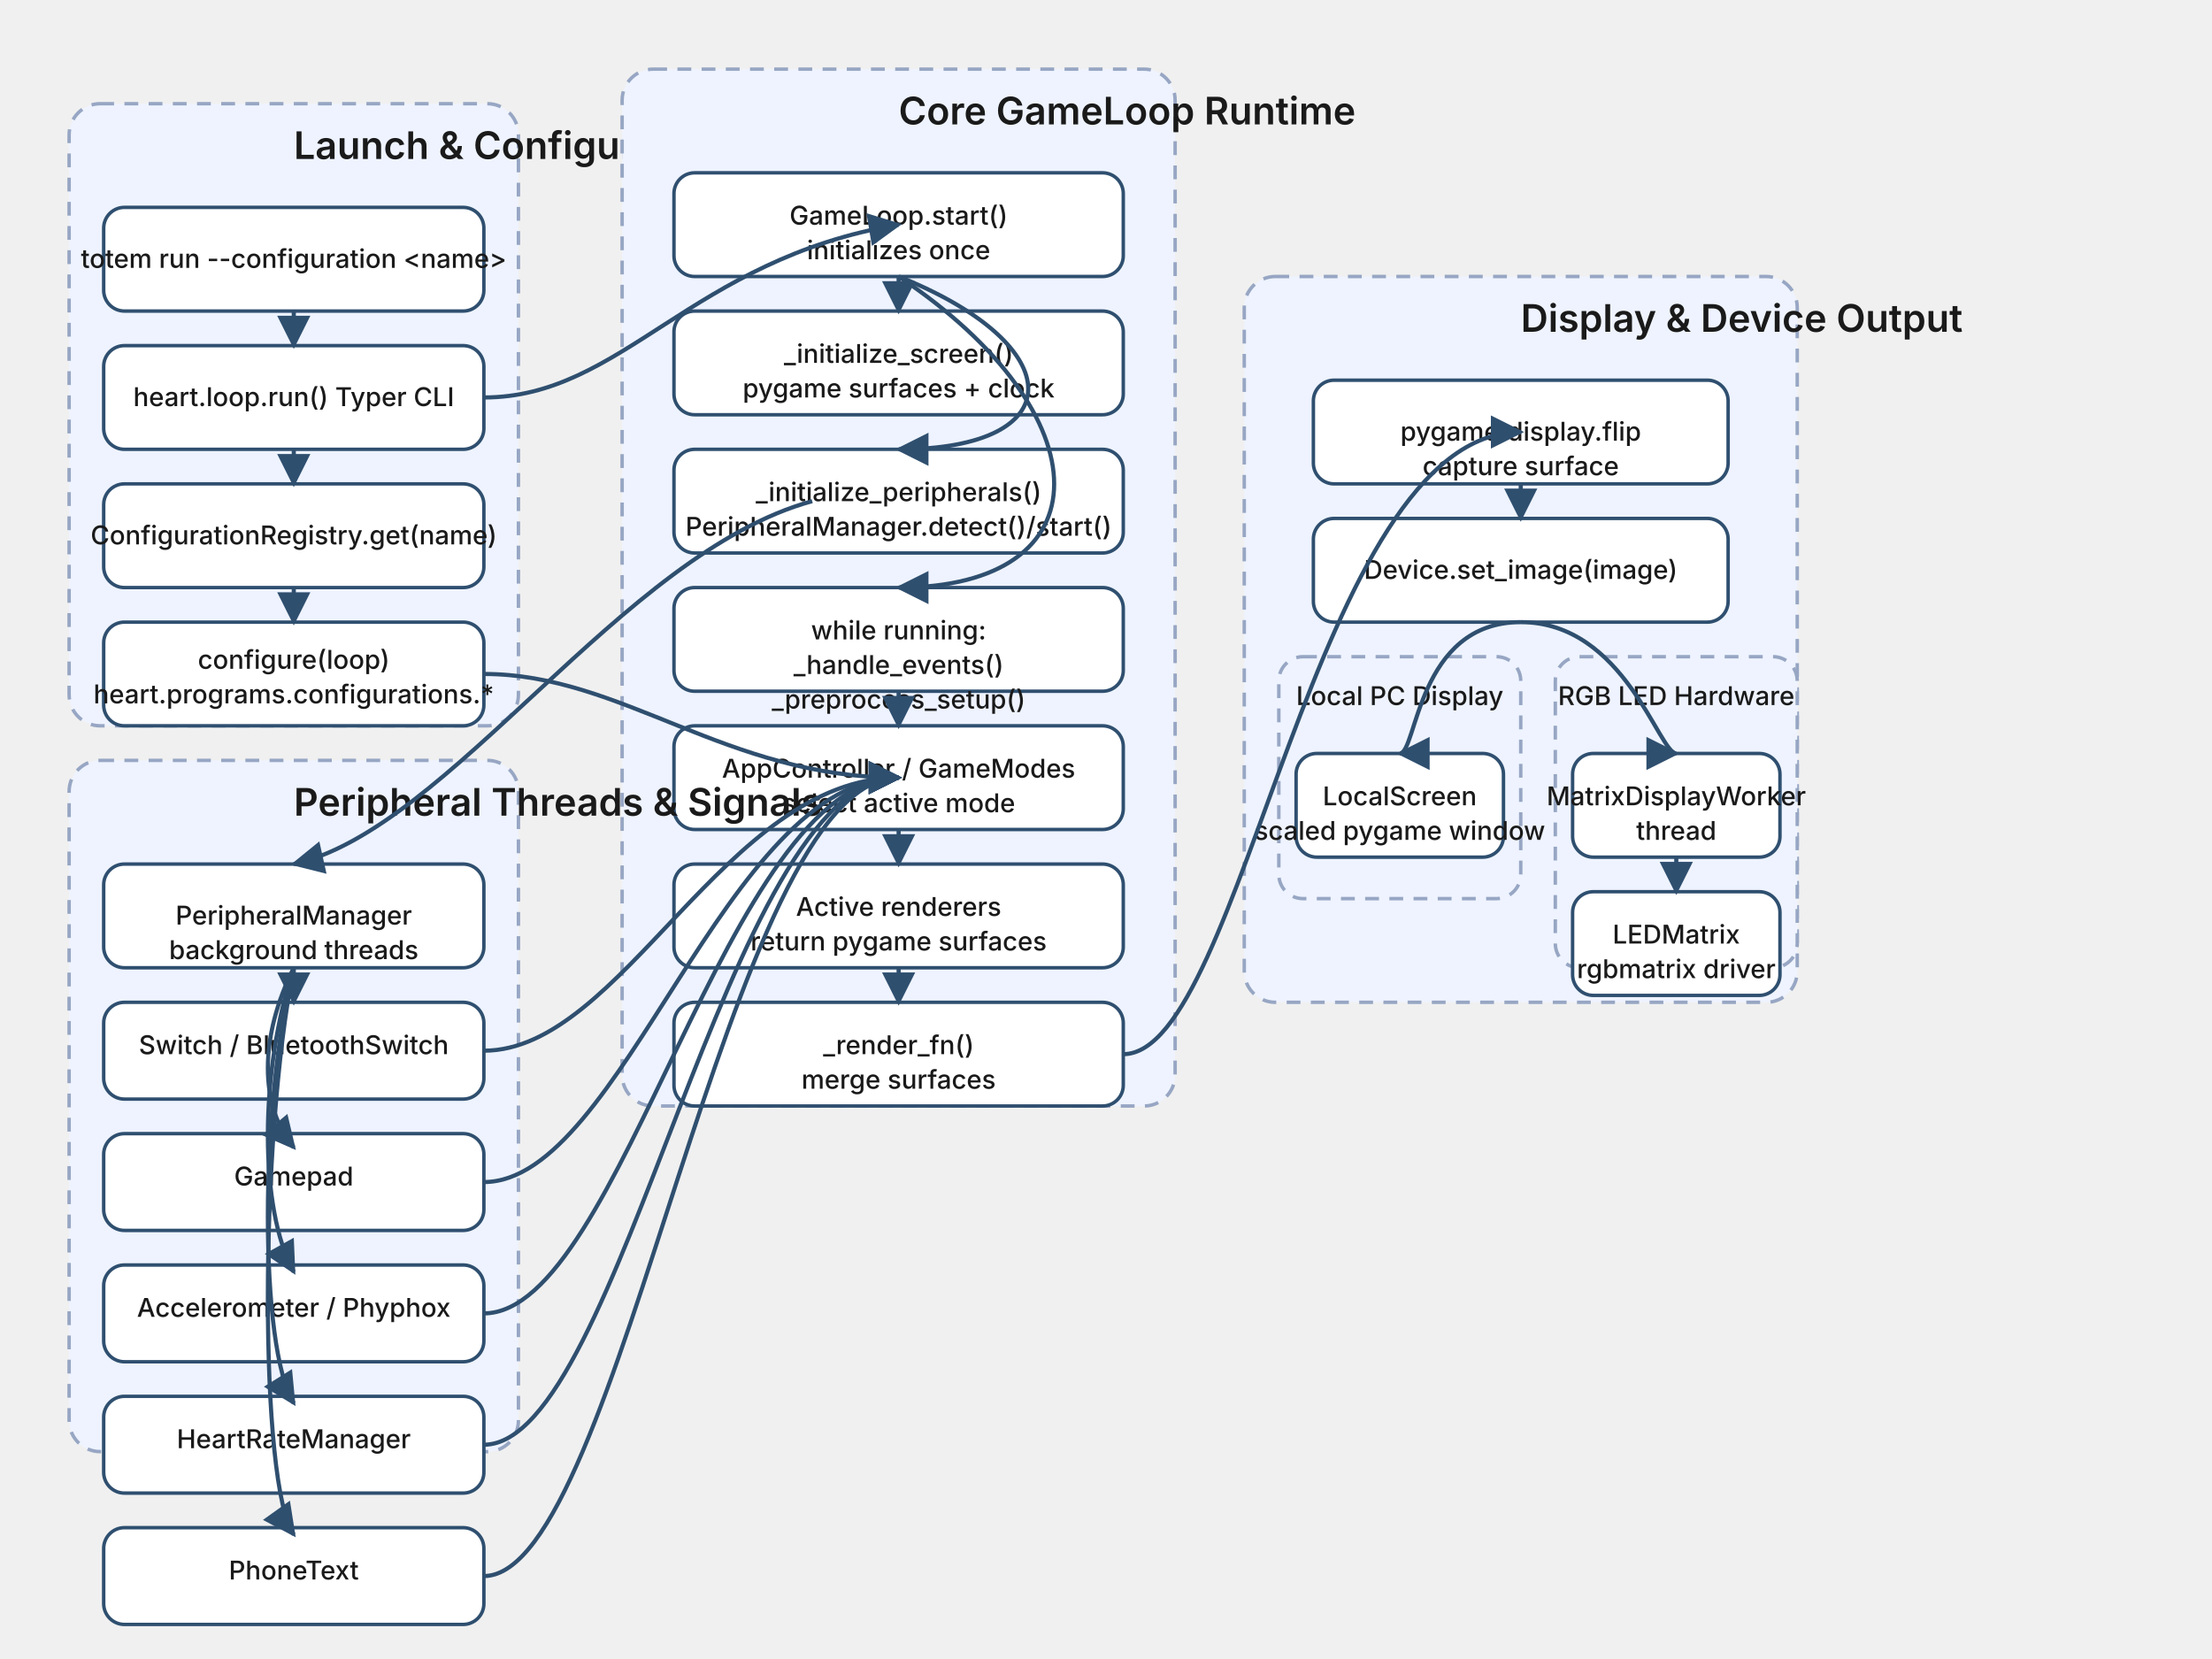
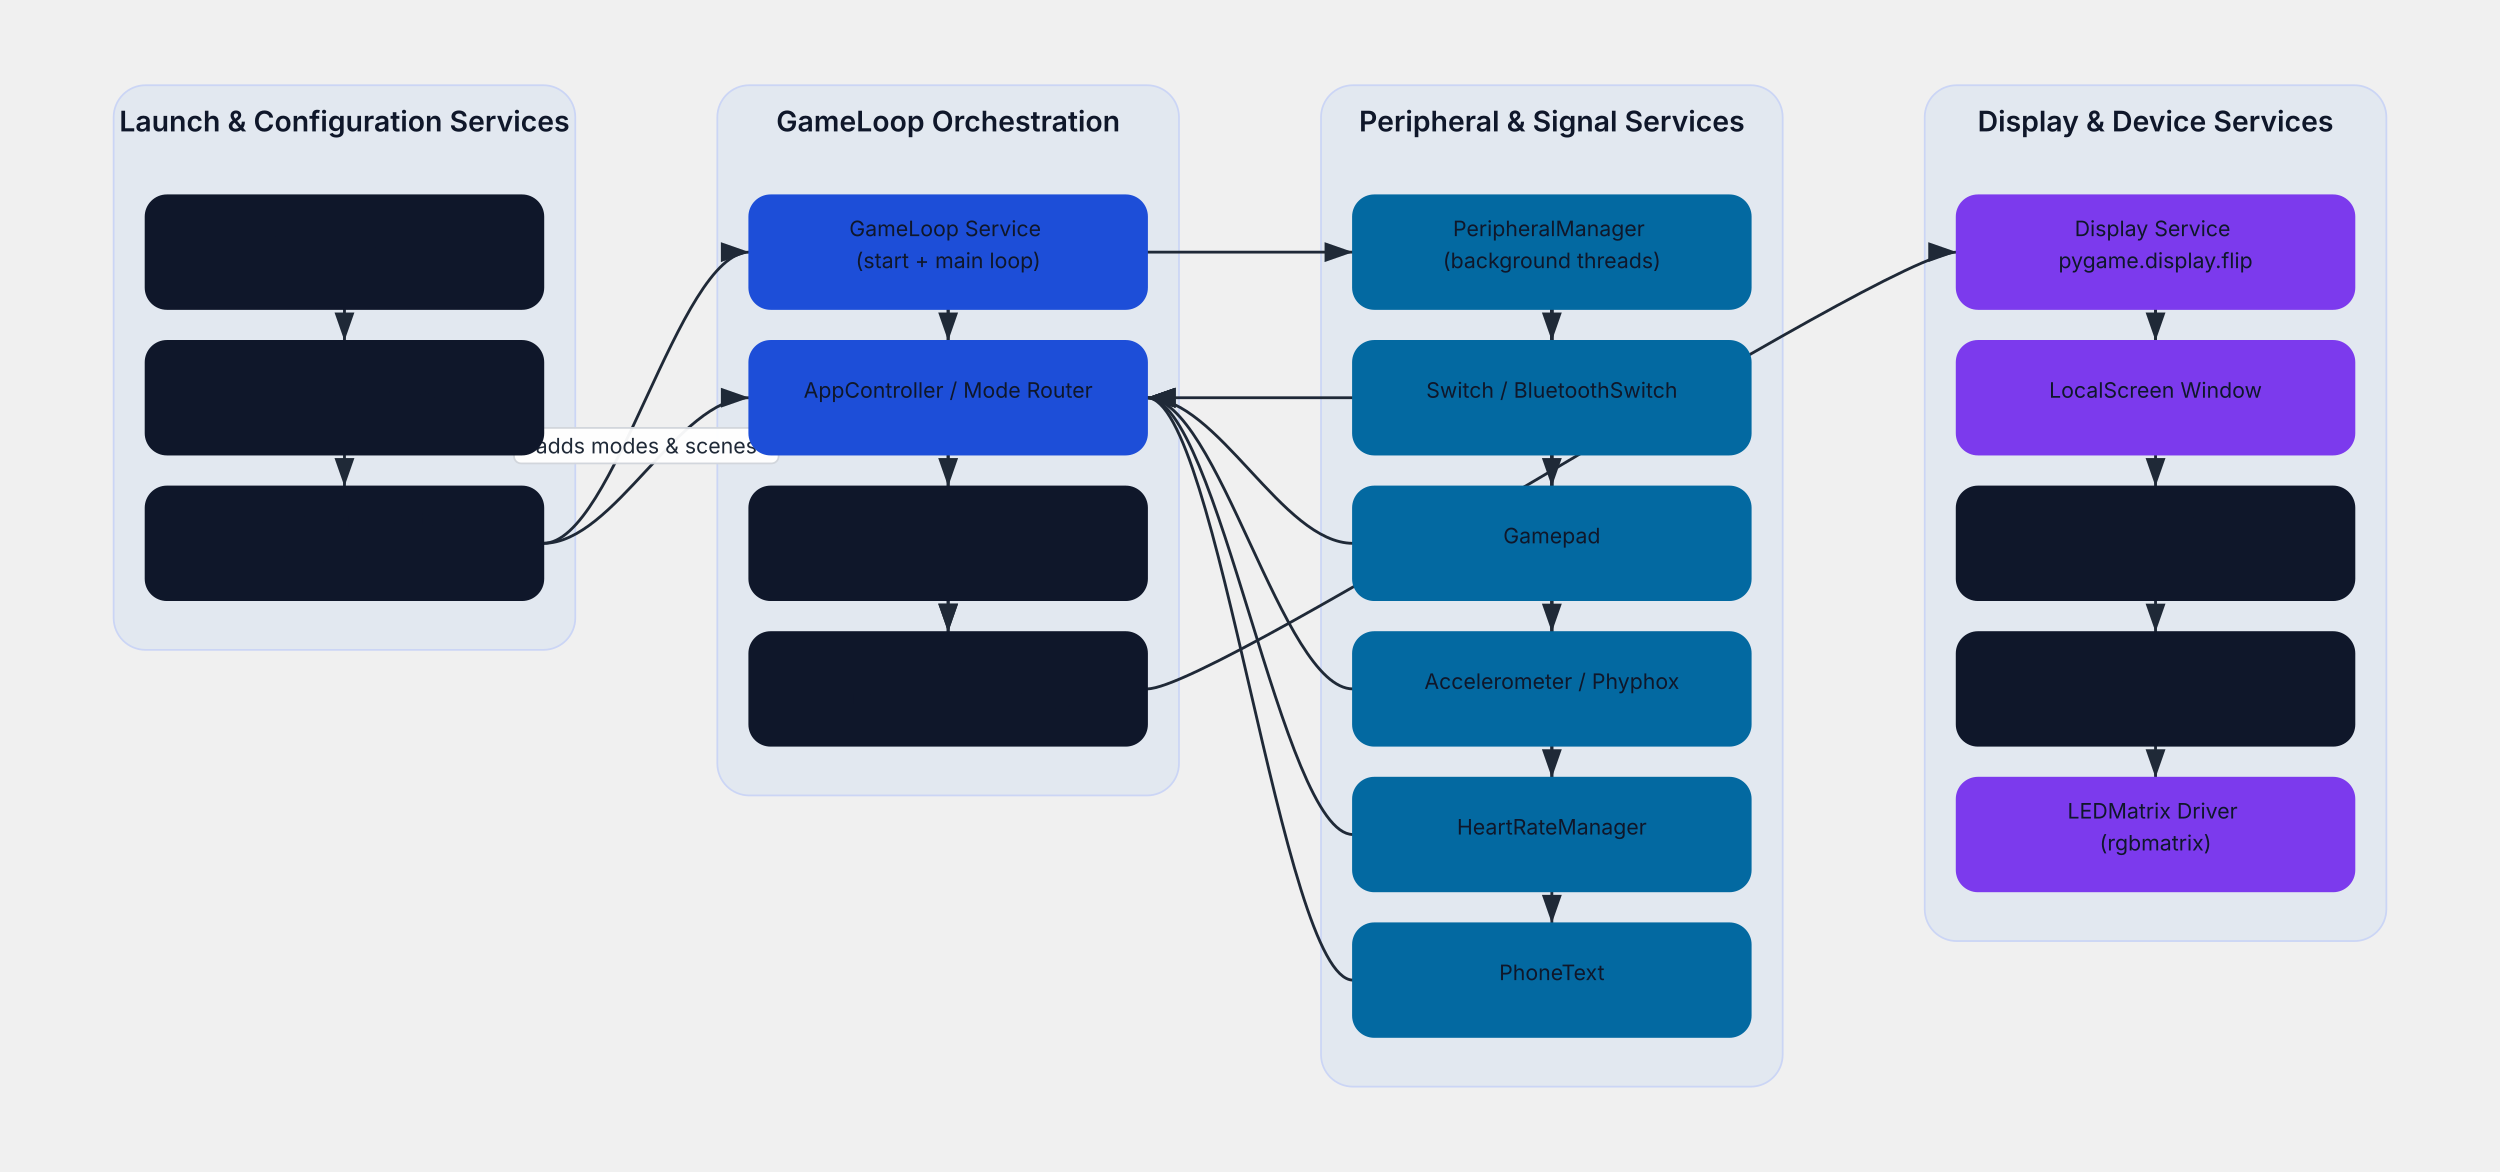
- <svg xmlns="http://www.w3.org/2000/svg" viewBox="0 0 1280 960">
+ <svg xmlns="http://www.w3.org/2000/svg" width="1408" height="660" viewBox="0 0 1408 660">
  <defs>
-     <style>
-       text { font-family: "Inter", "Helvetica", "Arial", sans-serif; fill: #1a1a1a; }
-       .title { font-weight: 600; font-size: 22px; }
-       .node { fill: #ffffff; stroke: #2f4f6f; stroke-width: 2; rx: 12; ry: 12; }
-       .subgraph { fill: #eef3ff; stroke: #97a6c3; stroke-dasharray: 8 6; stroke-width: 2; }
-       .subgraph-fill { fill: #eef3ff; opacity: 0.7; }
-       .connector { stroke: #2f4f6f; stroke-width: 2.4; fill: none; }
-       .connector.arrow { marker-end: url(#arrow); }
-       .label { font-size: 15px; font-weight: 500; }
-       .node-text { font-size: 15px; font-weight: 500; }
-     </style>
-     <marker id="arrow" viewBox="0 0 10 10" refX="9" refY="5" markerWidth="8" markerHeight="8" orient="auto-start-reverse">
-       <path d="M 0 0 L 10 5 L 0 10 z" fill="#2f4f6f" />
+     <style>text { font-family: 'Inter', 'Helvetica Neue', Arial, sans-serif; fill: #0f172a; }
+ .column-title { font-size: 16px; font-weight: 600; }
+ .edge-label { font-size: 12px; fill: #1f2937; background: #ffffff; }
+ </style>
+     <marker id="arrowhead" markerWidth="10" markerHeight="7" refX="10" refY="3.5" orient="auto" markerUnits="strokeWidth">
+       <path d="M 0 0 L 10 3.5 L 0 7 z" fill="#1f2937" />
    </marker>
  </defs>
-   <g transform="translate(40,60)">
-     <rect class="subgraph" width="260" height="360" rx="18" ry="18" fill="none" />
-     <text class="title" x="130" y="32">Launch &amp; Configuration</text>
-     <rect class="node" x="20" y="60" width="220" height="60" />
-     <text class="node-text" x="130" y="95" text-anchor="middle">totem run --configuration &lt;name&gt;</text>
-     <rect class="node" x="20" y="140" width="220" height="60" />
-     <text class="node-text" x="130" y="175" text-anchor="middle">heart.loop.run() Typer CLI</text>
-     <rect class="node" x="20" y="220" width="220" height="60" />
-     <text class="node-text" x="130" y="255" text-anchor="middle">ConfigurationRegistry.get(name)</text>
-     <rect class="node" x="20" y="300" width="220" height="60" />
-     <text class="node-text" x="130" y="327" text-anchor="middle">configure(loop)</text>
-     <text class="node-text" x="130" y="347" text-anchor="middle">heart.programs.configurations.*</text>
-   </g>
-   <g transform="translate(360,40)">
-     <rect class="subgraph" width="320" height="600" rx="18" ry="18" fill="none" />
-     <text class="title" x="160" y="32">Core GameLoop Runtime</text>
-     <rect class="node" x="30" y="60" width="260" height="60" />
-     <text class="node-text" x="160" y="90" text-anchor="middle">GameLoop.start()</text>
-     <text class="node-text" x="160" y="110" text-anchor="middle">initializes once</text>
-     <rect class="node" x="30" y="140" width="260" height="60" />
-     <text class="node-text" x="160" y="170" text-anchor="middle">_initialize_screen()</text>
-     <text class="node-text" x="160" y="190" text-anchor="middle">pygame surfaces + clock</text>
-     <rect class="node" x="30" y="220" width="260" height="60" />
-     <text class="node-text" x="160" y="250" text-anchor="middle">_initialize_peripherals()</text>
-     <text class="node-text" x="160" y="270" text-anchor="middle">PeripheralManager.detect()/start()</text>
-     <rect class="node" x="30" y="300" width="260" height="60" />
-     <text class="node-text" x="160" y="330" text-anchor="middle">while running:</text>
-     <text class="node-text" x="160" y="350" text-anchor="middle">_handle_events()</text>
-     <text class="node-text" x="160" y="370" text-anchor="middle">_preprocess_setup()</text>
-     <rect class="node" x="30" y="380" width="260" height="60" />
-     <text class="node-text" x="160" y="410" text-anchor="middle">AppController / GameModes</text>
-     <text class="node-text" x="160" y="430" text-anchor="middle">select active mode</text>
-     <rect class="node" x="30" y="460" width="260" height="60" />
-     <text class="node-text" x="160" y="490" text-anchor="middle">Active renderers</text>
-     <text class="node-text" x="160" y="510" text-anchor="middle">return pygame surfaces</text>
-     <rect class="node" x="30" y="540" width="260" height="60" />
-     <text class="node-text" x="160" y="570" text-anchor="middle">_render_fn()</text>
-     <text class="node-text" x="160" y="590" text-anchor="middle">merge surfaces</text>
-   </g>
-   <g transform="translate(40,440)">
-     <rect class="subgraph" width="260" height="400" rx="18" ry="18" fill="none" />
-     <text class="title" x="130" y="32">Peripheral Threads &amp; Signals</text>
-     <rect class="node" x="20" y="60" width="220" height="60" />
-     <text class="node-text" x="130" y="95" text-anchor="middle">PeripheralManager</text>
-     <text class="node-text" x="130" y="115" text-anchor="middle">background threads</text>
-     <rect class="node" x="20" y="140" width="220" height="56" />
-     <text class="node-text" x="130" y="170" text-anchor="middle">Switch / BluetoothSwitch</text>
-     <rect class="node" x="20" y="216" width="220" height="56" />
-     <text class="node-text" x="130" y="246" text-anchor="middle">Gamepad</text>
-     <rect class="node" x="20" y="292" width="220" height="56" />
-     <text class="node-text" x="130" y="322" text-anchor="middle">Accelerometer / Phyphox</text>
-     <rect class="node" x="20" y="368" width="220" height="56" />
-     <text class="node-text" x="130" y="398" text-anchor="middle">HeartRateManager</text>
-     <rect class="node" x="20" y="444" width="220" height="56" />
-     <text class="node-text" x="130" y="474" text-anchor="middle">PhoneText</text>
-   </g>
-   <g transform="translate(720,160)">
-     <rect class="subgraph" width="320" height="420" rx="18" ry="18" fill="none" />
-     <text class="title" x="160" y="32">Display &amp; Device Output</text>
-     <rect class="node" x="40" y="60" width="240" height="60" />
-     <text class="node-text" x="160" y="95" text-anchor="middle">pygame.display.flip</text>
-     <text class="node-text" x="160" y="115" text-anchor="middle">capture surface</text>
-     <rect class="node" x="40" y="140" width="240" height="60" />
-     <text class="node-text" x="160" y="175" text-anchor="middle">Device.set_image(image)</text>
-     <g transform="translate(20,220)">
-       <rect class="subgraph" width="140" height="140" rx="14" ry="14" fill="none" />
-       <text class="label" x="70" y="28" text-anchor="middle">Local PC Display</text>
-       <rect class="node" x="10" y="56" width="120" height="60" />
-       <text class="node-text" x="70" y="86" text-anchor="middle">LocalScreen</text>
-       <text class="node-text" x="70" y="106" text-anchor="middle">scaled pygame window</text>
-     </g>
-     <g transform="translate(180,220)">
-       <rect class="subgraph" width="140" height="180" rx="14" ry="14" fill="none" />
-       <text class="label" x="70" y="28" text-anchor="middle">RGB LED Hardware</text>
-       <rect class="node" x="10" y="56" width="120" height="60" />
-       <text class="node-text" x="70" y="86" text-anchor="middle">MatrixDisplayWorker</text>
-       <text class="node-text" x="70" y="106" text-anchor="middle">thread</text>
-       <rect class="node" x="10" y="136" width="120" height="60" />
-       <text class="node-text" x="70" y="166" text-anchor="middle">LEDMatrix</text>
-       <text class="node-text" x="70" y="186" text-anchor="middle">rgbmatrix driver</text>
-     </g>
+   <g>
+     <rect x="64.00" y="48.00" width="260.00" height="318.00" rx="18" fill="#e2e8f0" stroke="#cbd5f5" />
+     <text x="194.00" y="74.00" text-anchor="middle" class="column-title">Launch &amp; Configuration Services</text>
  </g>
  <g>
-     <path class="connector arrow" d="M 170 180 L 170 200" />
-     <path class="connector arrow" d="M 170 260 L 170 280" />
-     <path class="connector arrow" d="M 170 340 L 170 360" />
-     <path class="connector arrow" d="M 280 230 C 360 230 400 150 520 130" />
-     <path class="connector arrow" d="M 280 390 C 360 390 420 450 520 450" />
-     <path class="connector arrow" d="M 520 160 L 520 180" />
-     <path class="connector arrow" d="M 520 160 C 620 200 620 260 520 260" />
-     <path class="connector arrow" d="M 520 160 C 640 240 640 340 520 340" />
-     <path class="connector arrow" d="M 520 400 L 520 420" />
-     <path class="connector arrow" d="M 520 480 L 520 500" />
-     <path class="connector arrow" d="M 520 560 L 520 580" />
-     <path class="connector arrow" d="M 650 610 C 720 610 760 250 880 250" />
-     <path class="connector arrow" d="M 880 280 L 880 300" />
-     <path class="connector arrow" d="M 880 360 C 820 360 820 436 810 436" />
-     <path class="connector arrow" d="M 880 360 C 940 360 960 436 970 436" />
-     <path class="connector arrow" d="M 970 496 L 970 516" />
-     <path class="connector arrow" d="M 470 290 C 360 320 260 480 170 500" />
-     <path class="connector arrow" d="M 170 560 L 170 580" />
-     <path class="connector arrow" d="M 170 560 C 150 600 150 640 170 664" />
-     <path class="connector arrow" d="M 170 560 C 150 620 150 700 170 736" />
-     <path class="connector arrow" d="M 170 560 C 150 640 150 780 170 812" />
-     <path class="connector arrow" d="M 170 560 C 150 660 150 860 170 888" />
-     <path class="connector arrow" d="M 280 608 C 360 608 420 450 520 450" />
-     <path class="connector arrow" d="M 280 684 C 360 684 420 450 520 450" />
-     <path class="connector arrow" d="M 280 760 C 360 760 420 450 520 450" />
-     <path class="connector arrow" d="M 280 836 C 360 836 420 450 520 450" />
-     <path class="connector arrow" d="M 280 912 C 360 912 420 450 520 450" />
+     <rect x="404.00" y="48.00" width="260.00" height="400.00" rx="18" fill="#e2e8f0" stroke="#cbd5f5" />
+     <text x="534.00" y="74.00" text-anchor="middle" class="column-title">GameLoop Orchestration</text>
+   </g>
+   <g>
+     <rect x="744.00" y="48.00" width="260.00" height="564.00" rx="18" fill="#e2e8f0" stroke="#cbd5f5" />
+     <text x="874.00" y="74.00" text-anchor="middle" class="column-title">Peripheral &amp; Signal Services</text>
+   </g>
+   <g>
+     <rect x="1084.00" y="48.00" width="260.00" height="482.00" rx="18" fill="#e2e8f0" stroke="#cbd5f5" />
+     <text x="1214.00" y="74.00" text-anchor="middle" class="column-title">Display &amp; Device Services</text>
+   </g>
+   <g fill="none" stroke="#1f2937" stroke-width="1.6">
+     <path d="M 194.00 174.00 C 194.00 183.00 194.00 183.00 194.00 192.00" marker-end="url(#arrowhead)" />
+     <path d="M 194.00 256.00 C 194.00 265.00 194.00 265.00 194.00 274.00" marker-end="url(#arrowhead)" />
+     <path d="M 306.00 306.00 C 346.00 306.00 382.00 142.00 422.00 142.00" marker-end="url(#arrowhead)" />
+     <path d="M 306.00 306.00 C 346.00 306.00 382.00 224.00 422.00 224.00" marker-end="url(#arrowhead)" />
+     <path d="M 534.00 174.00 C 534.00 183.00 534.00 183.00 534.00 192.00" marker-end="url(#arrowhead)" />
+     <path d="M 534.00 174.00 C 534.00 265.00 534.00 265.00 534.00 356.00" marker-end="url(#arrowhead)" />
+     <path d="M 534.00 256.00 C 534.00 265.00 534.00 265.00 534.00 274.00" marker-end="url(#arrowhead)" />
+     <path d="M 534.00 338.00 C 534.00 347.00 534.00 347.00 534.00 356.00" marker-end="url(#arrowhead)" />
+     <path d="M 646.00 388.00 C 686.00 388.00 1062.00 142.00 1102.00 142.00" marker-end="url(#arrowhead)" />
+     <path d="M 1214.00 174.00 C 1214.00 183.00 1214.00 183.00 1214.00 192.00" marker-end="url(#arrowhead)" />
+     <path d="M 1214.00 174.00 C 1214.00 224.00 1214.00 224.00 1214.00 274.00" marker-end="url(#arrowhead)" />
+     <path d="M 1214.00 338.00 C 1214.00 347.00 1214.00 347.00 1214.00 356.00" marker-end="url(#arrowhead)" />
+     <path d="M 1214.00 420.00 C 1214.00 429.00 1214.00 429.00 1214.00 438.00" marker-end="url(#arrowhead)" />
+     <path d="M 646.00 142.00 C 686.00 142.00 722.00 142.00 762.00 142.00" marker-end="url(#arrowhead)" />
+     <path d="M 874.00 174.00 C 874.00 183.00 874.00 183.00 874.00 192.00" marker-end="url(#arrowhead)" />
+     <path d="M 874.00 174.00 C 874.00 224.00 874.00 224.00 874.00 274.00" marker-end="url(#arrowhead)" />
+     <path d="M 874.00 174.00 C 874.00 265.00 874.00 265.00 874.00 356.00" marker-end="url(#arrowhead)" />
+     <path d="M 874.00 174.00 C 874.00 306.00 874.00 306.00 874.00 438.00" marker-end="url(#arrowhead)" />
+     <path d="M 874.00 174.00 C 874.00 347.00 874.00 347.00 874.00 520.00" marker-end="url(#arrowhead)" />
+     <path d="M 762.00 224.00 C 722.00 224.00 686.00 224.00 646.00 224.00" marker-end="url(#arrowhead)" />
+     <path d="M 762.00 306.00 C 722.00 306.00 686.00 224.00 646.00 224.00" marker-end="url(#arrowhead)" />
+     <path d="M 762.00 388.00 C 722.00 388.00 686.00 224.00 646.00 224.00" marker-end="url(#arrowhead)" />
+     <path d="M 762.00 470.00 C 722.00 470.00 686.00 224.00 646.00 224.00" marker-end="url(#arrowhead)" />
+     <path d="M 762.00 552.00 C 722.00 552.00 686.00 224.00 646.00 224.00" marker-end="url(#arrowhead)" />
+   </g>
+   <rect x="289.50" y="241.00" width="149.00" height="20.00" rx="4" fill="#ffffff" stroke="#d1d5db" opacity="0.95" />
+   <text x="364.00" y="251.00" text-anchor="middle" dominant-baseline="middle" class="edge-label">adds modes &amp; scenes</text>
+   <g>
+     <rect x="82.00" y="110.00" width="224.00" height="64.00" rx="12" fill="#0f172a" stroke="#0f172a" />
+     <text x="194.00" y="142.00" fill="#f8fafc" text-anchor="middle">
+       <tspan x="194.00">CLI (Typer `totem run`)</tspan>
+     </text>
+     <rect x="82.00" y="192.00" width="224.00" height="64.00" rx="12" fill="#0f172a" stroke="#0f172a" />
+     <text x="194.00" y="224.00" fill="#f8fafc" text-anchor="middle">
+       <tspan x="194.00">Configuration Registry</tspan>
+     </text>
+     <rect x="82.00" y="274.00" width="224.00" height="64.00" rx="12" fill="#0f172a" stroke="#0f172a" />
+     <text x="194.00" y="297.00" fill="#f8fafc" text-anchor="middle">
+       <tspan x="194.00">Program Configuration</tspan>
+       <tspan x="194.00" dy="18">`configure(loop)`</tspan>
+     </text>
+     <rect x="422.00" y="110.00" width="224.00" height="64.00" rx="12" fill="#1d4ed8" stroke="#1d4ed8" />
+     <text x="534.00" y="133.00" fill="#f8fafc" text-anchor="middle">
+       <tspan x="534.00">GameLoop Service</tspan>
+       <tspan x="534.00" dy="18">(start + main loop)</tspan>
+     </text>
+     <rect x="422.00" y="192.00" width="224.00" height="64.00" rx="12" fill="#1d4ed8" stroke="#1d4ed8" />
+     <text x="534.00" y="224.00" fill="#f8fafc" text-anchor="middle">
+       <tspan x="534.00">AppController / Mode Router</tspan>
+     </text>
+     <rect x="422.00" y="274.00" width="224.00" height="64.00" rx="12" fill="#0f172a" stroke="#0f172a" />
+     <text x="534.00" y="306.00" fill="#f8fafc" text-anchor="middle">
+       <tspan x="534.00">Mode Services &amp; Renderers</tspan>
+     </text>
+     <rect x="422.00" y="356.00" width="224.00" height="64.00" rx="12" fill="#0f172a" stroke="#0f172a" />
+     <text x="534.00" y="379.00" fill="#f8fafc" text-anchor="middle">
+       <tspan x="534.00">Frame Composer</tspan>
+       <tspan x="534.00" dy="18">(surface merge + timing)</tspan>
+     </text>
+     <rect x="762.00" y="110.00" width="224.00" height="64.00" rx="12" fill="#0369a1" stroke="#0369a1" />
+     <text x="874.00" y="133.00" fill="#f8fafc" text-anchor="middle">
+       <tspan x="874.00">PeripheralManager</tspan>
+       <tspan x="874.00" dy="18">(background threads)</tspan>
+     </text>
+     <rect x="762.00" y="192.00" width="224.00" height="64.00" rx="12" fill="#0369a1" stroke="#0369a1" />
+     <text x="874.00" y="224.00" fill="#f8fafc" text-anchor="middle">
+       <tspan x="874.00">Switch / BluetoothSwitch</tspan>
+     </text>
+     <rect x="762.00" y="274.00" width="224.00" height="64.00" rx="12" fill="#0369a1" stroke="#0369a1" />
+     <text x="874.00" y="306.00" fill="#f8fafc" text-anchor="middle">
+       <tspan x="874.00">Gamepad</tspan>
+     </text>
+     <rect x="762.00" y="356.00" width="224.00" height="64.00" rx="12" fill="#0369a1" stroke="#0369a1" />
+     <text x="874.00" y="388.00" fill="#f8fafc" text-anchor="middle">
+       <tspan x="874.00">Accelerometer / Phyphox</tspan>
+     </text>
+     <rect x="762.00" y="438.00" width="224.00" height="64.00" rx="12" fill="#0369a1" stroke="#0369a1" />
+     <text x="874.00" y="470.00" fill="#f8fafc" text-anchor="middle">
+       <tspan x="874.00">HeartRateManager</tspan>
+     </text>
+     <rect x="762.00" y="520.00" width="224.00" height="64.00" rx="12" fill="#0369a1" stroke="#0369a1" />
+     <text x="874.00" y="552.00" fill="#f8fafc" text-anchor="middle">
+       <tspan x="874.00">PhoneText</tspan>
+     </text>
+     <rect x="1102.00" y="110.00" width="224.00" height="64.00" rx="12" fill="#7c3aed" stroke="#7c3aed" />
+     <text x="1214.00" y="133.00" fill="#f8fafc" text-anchor="middle">
+       <tspan x="1214.00">Display Service</tspan>
+       <tspan x="1214.00" dy="18">pygame.display.flip</tspan>
+     </text>
+     <rect x="1102.00" y="192.00" width="224.00" height="64.00" rx="12" fill="#7c3aed" stroke="#7c3aed" />
+     <text x="1214.00" y="224.00" fill="#f8fafc" text-anchor="middle">
+       <tspan x="1214.00">LocalScreen Window</tspan>
+     </text>
+     <rect x="1102.00" y="274.00" width="224.00" height="64.00" rx="12" fill="#0f172a" stroke="#0f172a" />
+     <text x="1214.00" y="297.00" fill="#f8fafc" text-anchor="middle">
+       <tspan x="1214.00">Frame Capture</tspan>
+       <tspan x="1214.00" dy="18">(share surface)</tspan>
+     </text>
+     <rect x="1102.00" y="356.00" width="224.00" height="64.00" rx="12" fill="#0f172a" stroke="#0f172a" />
+     <text x="1214.00" y="388.00" fill="#f8fafc" text-anchor="middle">
+       <tspan x="1214.00">Device Bridge</tspan>
+     </text>
+     <rect x="1102.00" y="438.00" width="224.00" height="64.00" rx="12" fill="#7c3aed" stroke="#7c3aed" />
+     <text x="1214.00" y="461.00" fill="#f8fafc" text-anchor="middle">
+       <tspan x="1214.00">LEDMatrix Driver</tspan>
+       <tspan x="1214.00" dy="18">(rgbmatrix)</tspan>
+     </text>
  </g>
</svg>
